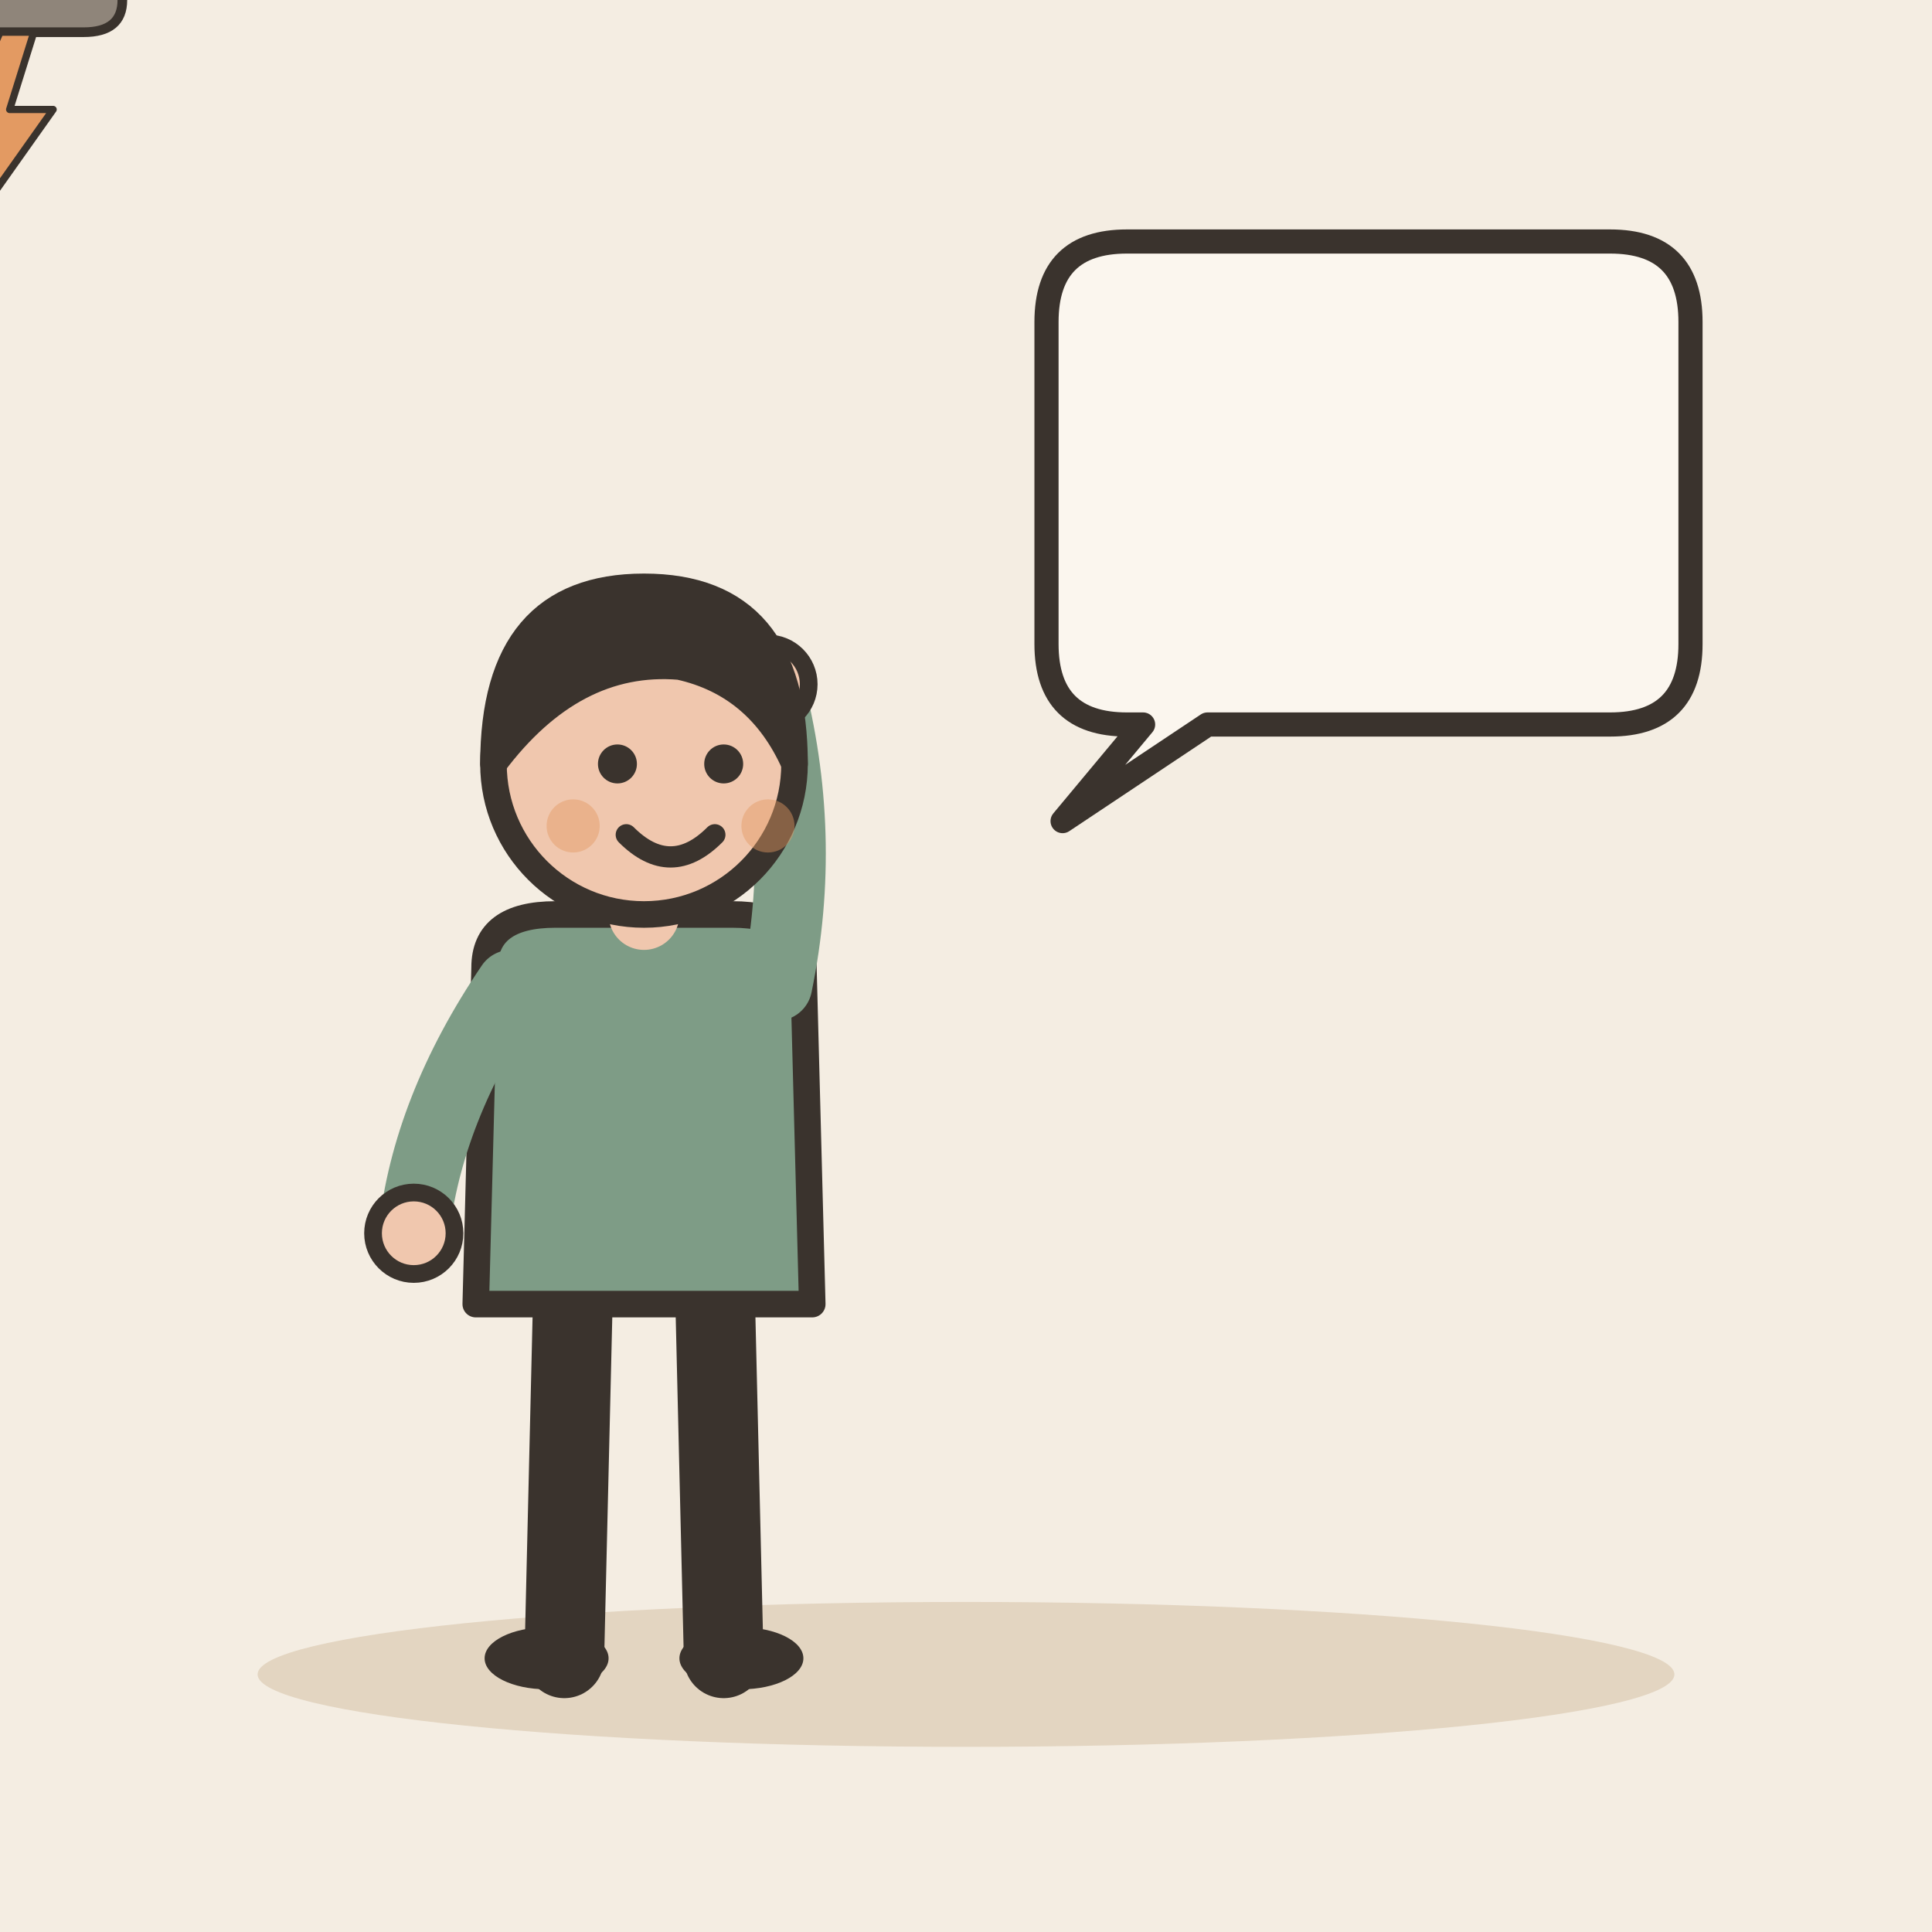
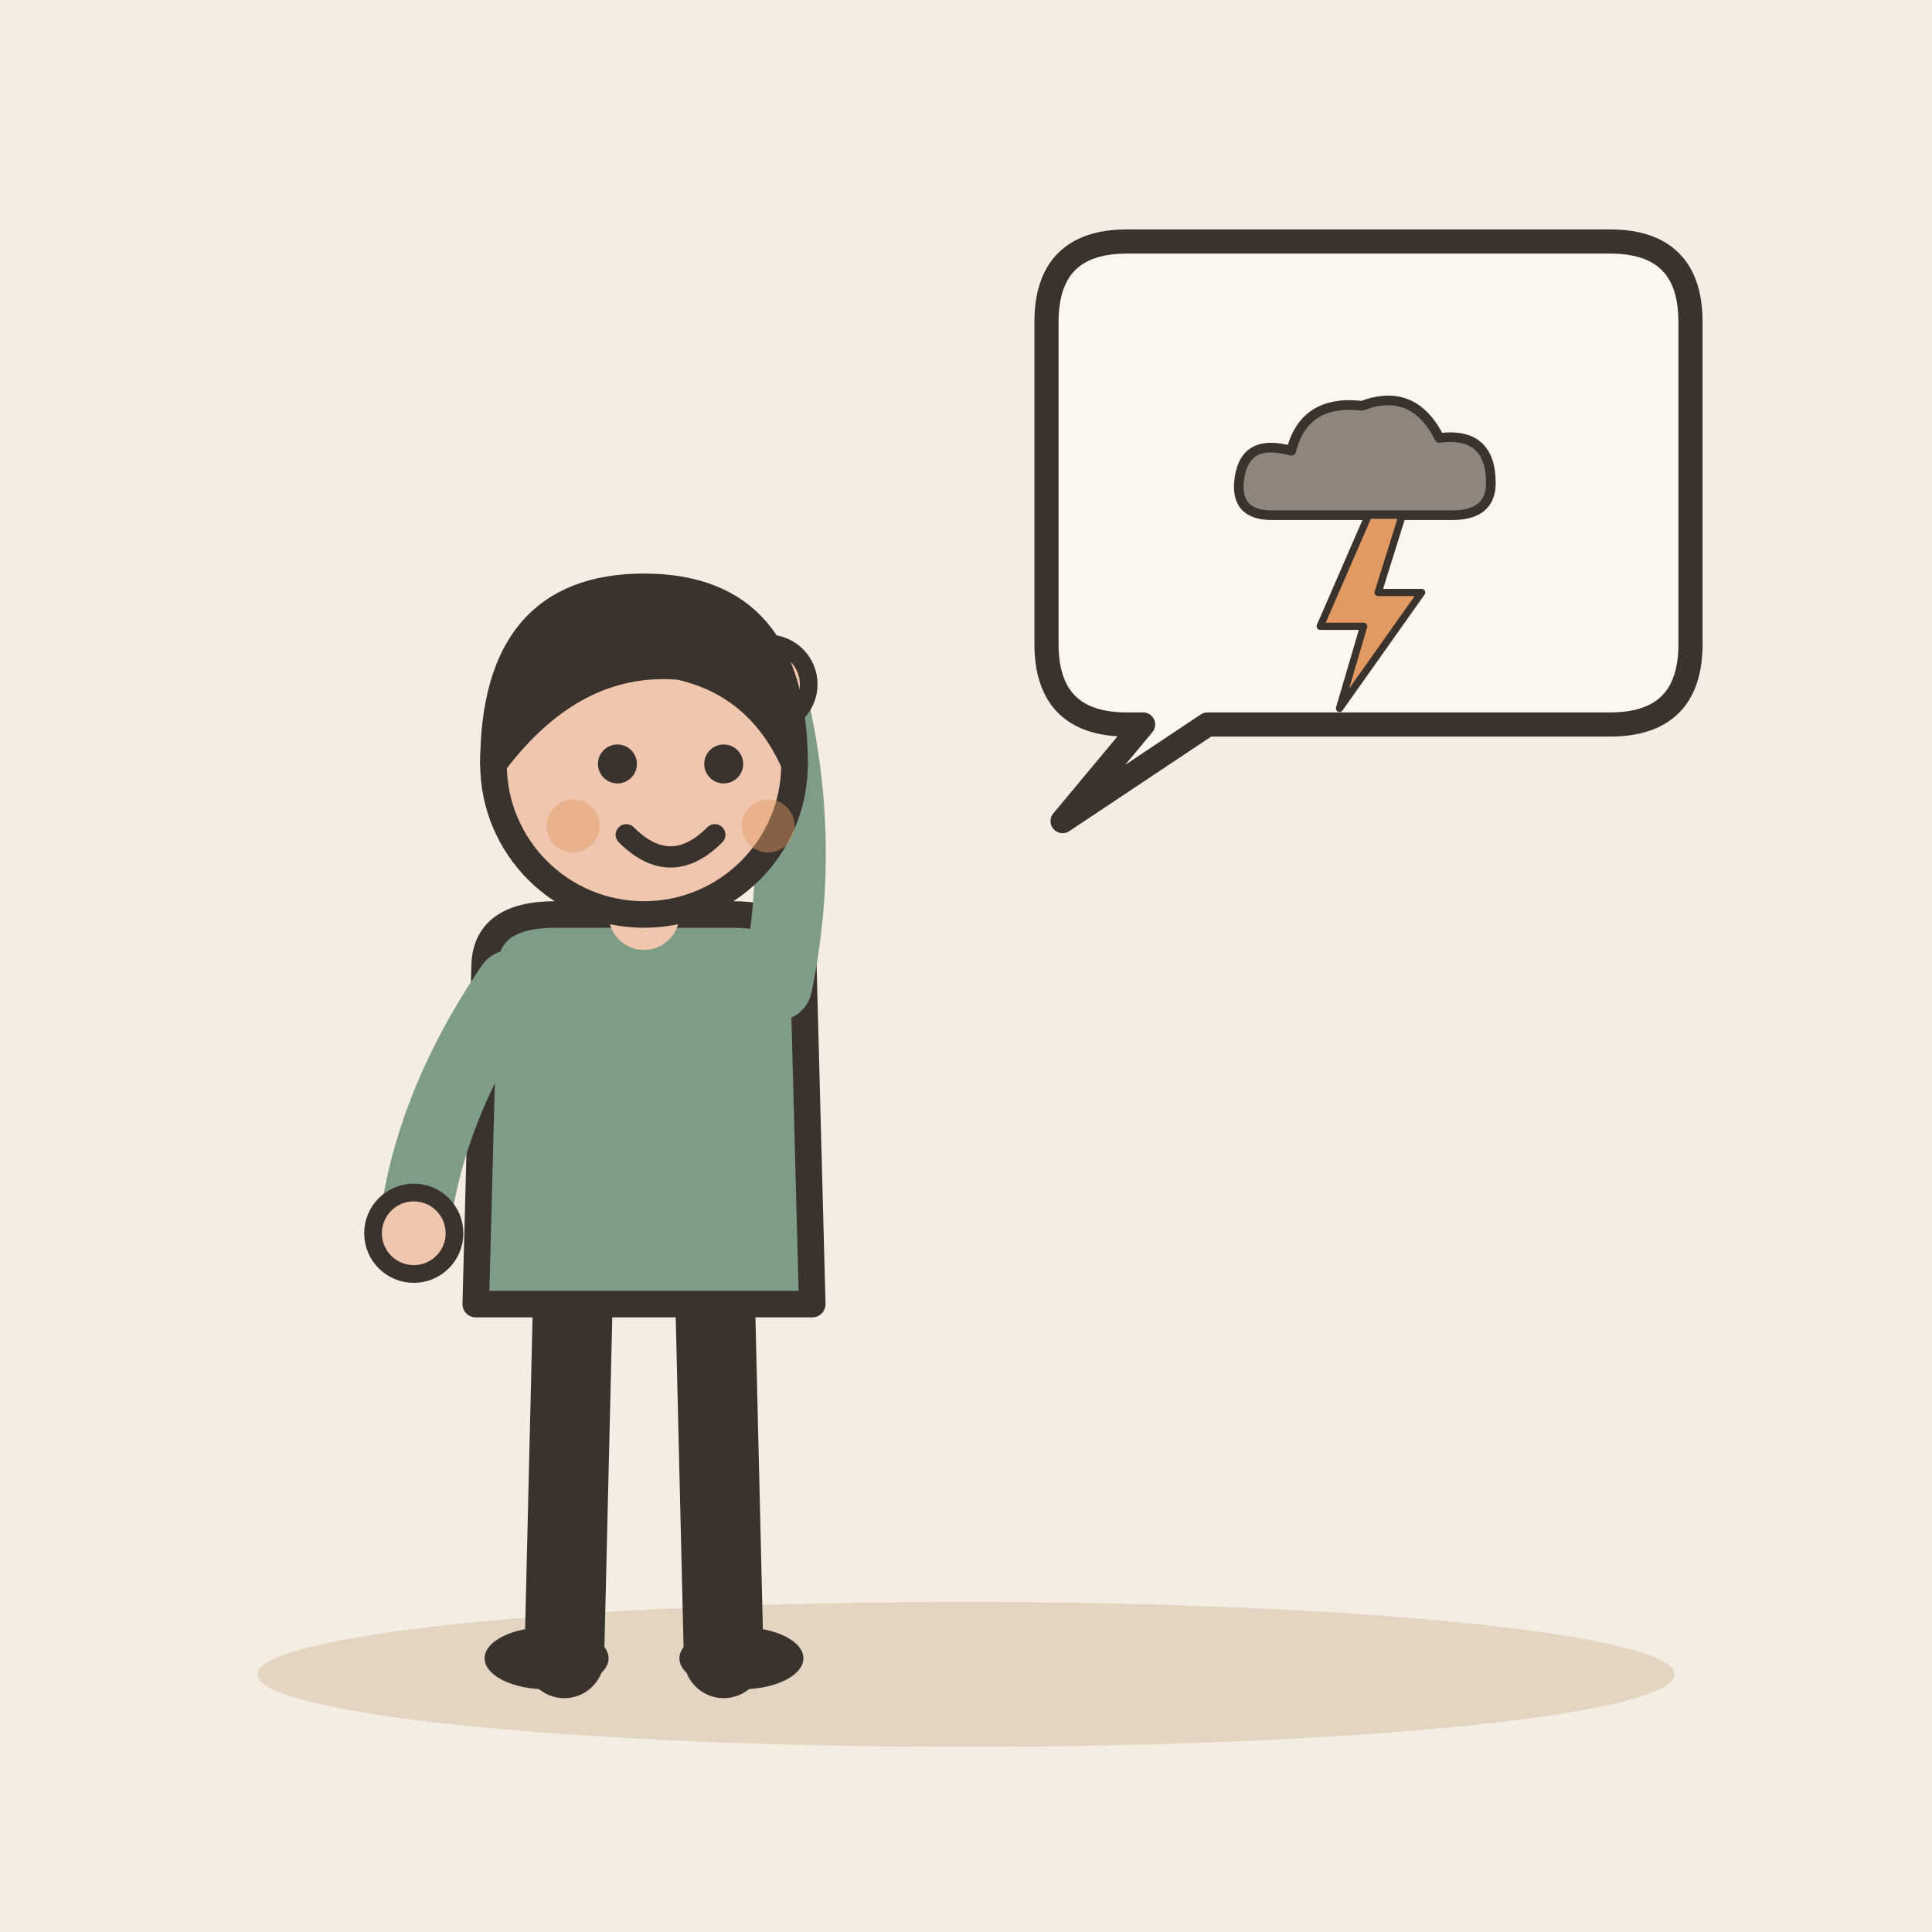
<svg xmlns="http://www.w3.org/2000/svg" viewBox="0 0 240 240" data-style="editorial">
  <rect width="240" height="240" fill="#F4EDE2" />
  <ellipse cx="120" cy="208" rx="88" ry="9" fill="#E3D5C1" />
  <g transform="translate(80 206) scale(1.1 1.1)">
    <path d="M-8 -42L-9 0" stroke="#3A332D" stroke-width="9" stroke-linecap="round" fill="none" />
    <path d="M8 -42L9 0" stroke="#3A332D" stroke-width="9" stroke-linecap="round" fill="none" />
    <ellipse cx="-11" cy="0" rx="7" ry="3.5" fill="#3A332D" />
    <ellipse cx="11" cy="0" rx="7" ry="3.5" fill="#3A332D" />
    <path d="M-18 -78Q-18 -84 -10 -84L10 -84Q18 -84 18 -78L19 -40L-19 -40Z" fill="#7E9C86" stroke="#3A332D" stroke-width="3" stroke-linecap="round" stroke-linejoin="round" />
    <path d="M-15 -76Q-24.5 -62 -26 -48" fill="none" stroke="#7E9C86" stroke-width="8" stroke-linecap="round" stroke-linejoin="round" />
    <circle cx="-26" cy="-48" r="4.6" fill="#F0C7AE" stroke="#3A332D" stroke-linecap="round" stroke-linejoin="round" stroke-width="2" />
    <path d="M15 -76Q18.5 -93 14 -110" fill="none" stroke="#7E9C86" stroke-width="8" stroke-linecap="round" stroke-linejoin="round" />
    <circle cx="14" cy="-110" r="4.6" fill="#F0C7AE" stroke="#3A332D" stroke-linecap="round" stroke-linejoin="round" stroke-width="2" />
    <path d="M0 -84L0 -88" stroke="#F0C7AE" stroke-width="8" stroke-linecap="round" fill="none" />
    <circle cx="0" cy="-101" r="17" fill="#F0C7AE" stroke="#3A332D" stroke-width="3" stroke-linecap="round" stroke-linejoin="round" />
    <path d="M-17 -101Q-17 -121 0 -121Q17 -121 17 -101Q13 -110 4 -112Q-8 -113 -17 -101Z" fill="#3A332D" stroke="#3A332D" stroke-width="3" stroke-linecap="round" stroke-linejoin="round" />
    <circle cx="-3" cy="-101" r="2.2" fill="#3A332D" />
    <circle cx="9" cy="-101" r="2.2" fill="#3A332D" />
    <path d="M-2 -93Q3 -88 8 -93" fill="none" stroke="#3A332D" stroke-width="2.4" stroke-linecap="round" stroke-linejoin="round" />
    <circle cx="-8" cy="-94" r="3" fill="#E39A62" opacity="0.45" />
    <circle cx="14" cy="-94" r="3" fill="#E39A62" opacity="0.45" />
  </g>
  <path d="M130 40Q130 30 140 30L200 30Q210 30 210 40L210 80Q210 90 200 90L150 90L132 102L142 90L140 90Q130 90 130 80Z" fill="#FBF6EE" stroke="#3A332D" stroke-width="3" stroke-linecap="round" stroke-linejoin="round" />
-   <g transform="translate(0 0) scale(0.4 0.4)">
-     <path d="M-30 10Q-42 10 -40 -2Q-38 -14 -24 -10Q-20 -26 -2 -24Q14 -30 22 -14Q38 -16 38 0Q38 10 26 10Z" fill="#8F857A" stroke="#3A332D" stroke-width="3" stroke-linecap="round" stroke-linejoin="round" />
-   </g>
-   <g transform="translate(0 16) scale(0.3 0.3)">
-     <path d="M0 -40L-20 6L-2 6L-12 40L22 -8L4 -8L14 -40Z" fill="#E39A62" stroke="#3A332D" stroke-width="3" stroke-linecap="round" stroke-linejoin="round" />
+   <g transform="translate(170 60)">
+     <g transform="translate(0 0) scale(0.4 0.4)">
+       <path d="M-30 10Q-42 10 -40 -2Q-38 -14 -24 -10Q-20 -26 -2 -24Q14 -30 22 -14Q38 -16 38 0Q38 10 26 10Z" fill="#8F857A" stroke="#3A332D" stroke-width="3" stroke-linecap="round" stroke-linejoin="round" />
+     </g>
+     <g transform="translate(0 16) scale(0.3 0.3)">
+       <path d="M0 -40L-20 6L-2 6L-12 40L22 -8L4 -8L14 -40Z" fill="#E39A62" stroke="#3A332D" stroke-width="3" stroke-linecap="round" stroke-linejoin="round" />
+     </g>
  </g>
</svg>
